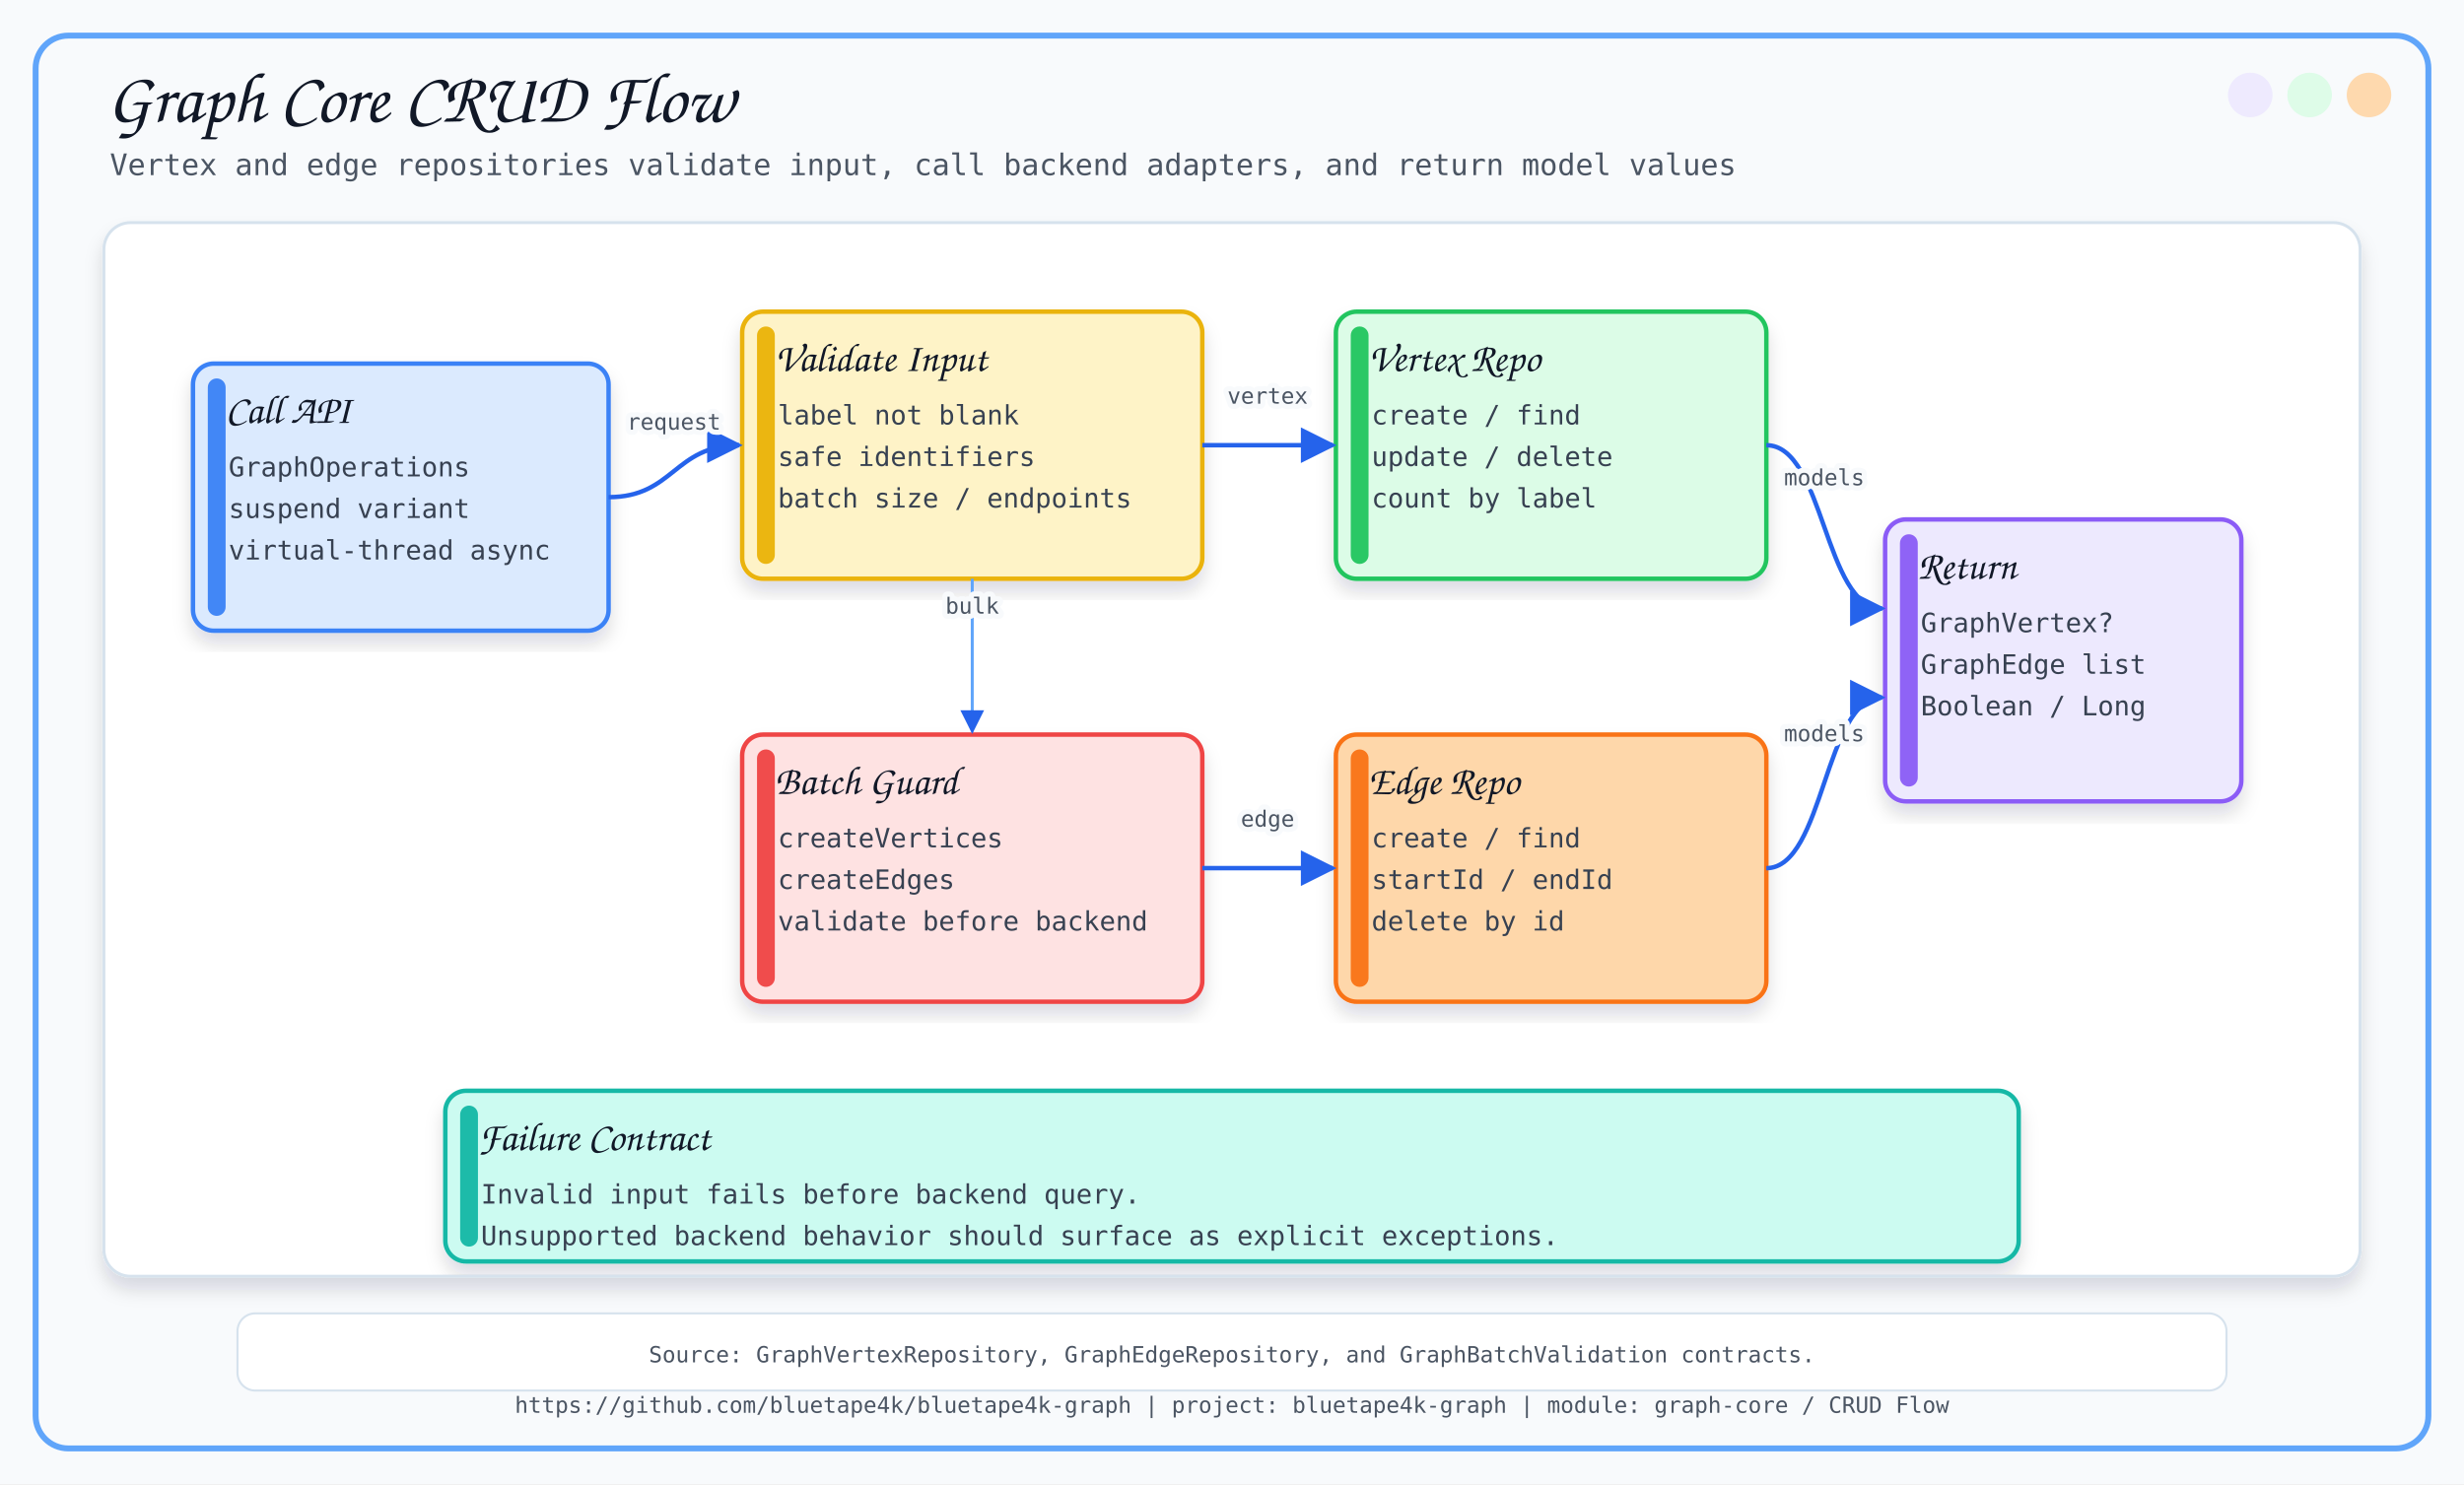
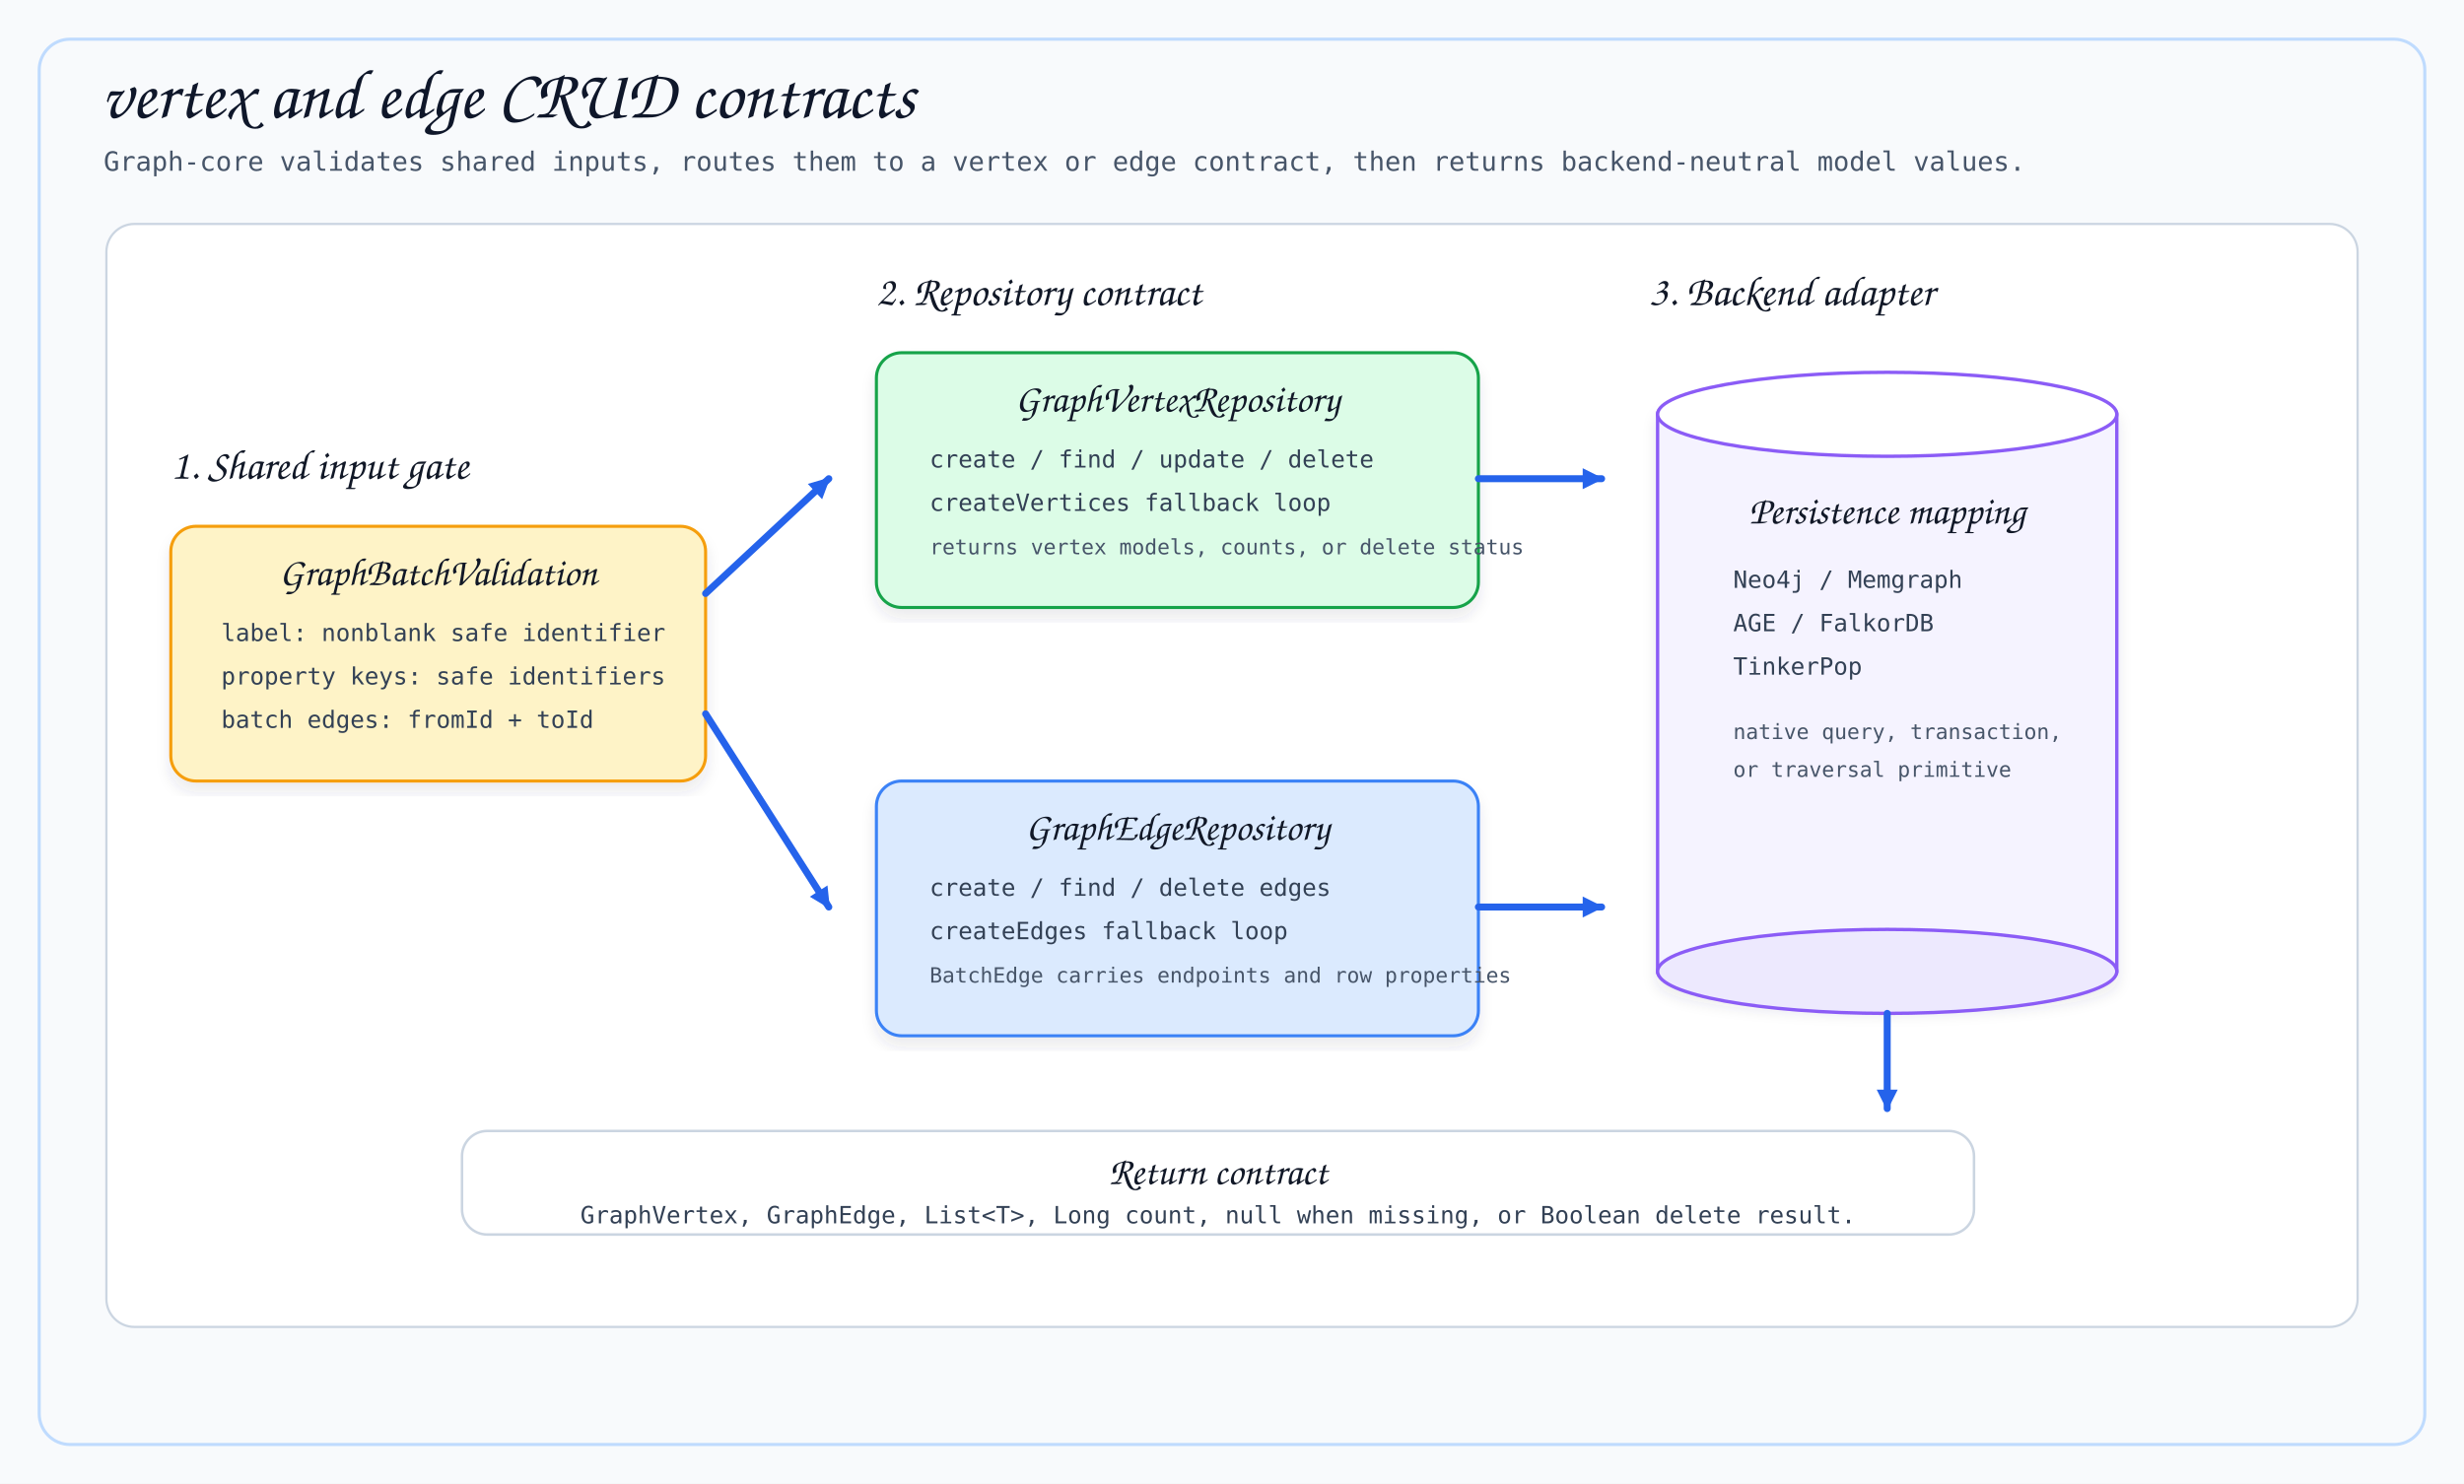
- <svg xmlns="http://www.w3.org/2000/svg" width="1660" height="1000" viewBox="0 0 1660 1000">
+ <svg xmlns="http://www.w3.org/2000/svg" width="1760" height="1060" viewBox="0 0 1760 1060">
  <defs>
-     <filter id="softShadow" x="-8%" y="-8%" width="116%" height="116%">
-       <feDropShadow dx="0" dy="8" stdDeviation="6" flood-color="#0F172A" flood-opacity="0.14" />
+     <filter id="shadow" x="-6%" y="-6%" width="112%" height="112%">
+       <feDropShadow dx="0" dy="7" stdDeviation="5" flood-color="#334155" flood-opacity="0.10" />
    </filter>
-     <marker id="arrow" viewBox="0 0 10 10" refX="9" refY="5" markerWidth="8" markerHeight="8" orient="auto-start-reverse">
-       <path d="M 0 0 L 10 5 L 0 10 z" fill="#2563EB" />
+     <marker id="arrow" viewBox="0 0 10 10" refX="9" refY="5" markerWidth="15.0" markerHeight="15.0" markerUnits="userSpaceOnUse" orient="auto">
+       <path d="M 0 0 L 10 5 L 0 10 Z" fill="#2563EB" />
+     </marker>
+     <marker id="smallArrow" viewBox="0 0 10 10" refX="9" refY="5" markerWidth="7.2" markerHeight="7.2" markerUnits="userSpaceOnUse" orient="auto">
+       <path d="M 0 0 L 10 5 L 0 10 Z" fill="#64748B" />
    </marker>
  </defs>
  <style>
-       .title { font-family: 'Architects Daughter', cursive; font-size: 48px; fill: #111827; }
-       .subtitle { font-family: 'Comic Mono', monospace; font-size: 20px; fill: #4B5563; }
-       .label { font-family: 'Architects Daughter', cursive; font-size: 27px; fill: #111827; }
-       .small { font-family: 'Comic Mono', monospace; font-size: 18px; fill: #374151; }
-       .tiny { font-family: 'Comic Mono', monospace; font-size: 15px; fill: #4B5563; }
-       .card { filter: url(#softShadow); }
-       .line { stroke: #2563EB; stroke-width: 3; fill: none; marker-end: url(#arrow); }
-       .thin { stroke: #60A5FA; stroke-width: 2; fill: none; marker-end: url(#arrow); }
-       .dash { stroke: #64748B; stroke-width: 2; stroke-dasharray: 8 8; fill: none; marker-end: url(#arrow); }
-     </style>
-   <rect x="0" y="0" width="1660" height="1000" fill="#F8FAFC" />
-   <rect x="24" y="24" width="1612" height="952" rx="22" fill="none" stroke="#60A5FA" stroke-width="4" />
-   <circle cx="1596" cy="64" r="15" fill="#FED7AA" opacity="0.95" />
-   <circle cx="1556" cy="64" r="15" fill="#DCFCE7" opacity="0.95" />
-   <circle cx="1516" cy="64" r="15" fill="#EDE9FE" opacity="0.95" />
-   <text x="72" y="82" class="title">Graph Core CRUD Flow</text>
-   <text x="74" y="118" class="subtitle">Vertex and edge repositories validate input, call backend adapters, and return model values</text>
-   <text x="830.0" y="952" text-anchor="middle" class="tiny">https://github.com/bluetape4k/bluetape4k-graph | project: bluetape4k-graph | module: graph-core / CRUD Flow</text>
-   <rect x="70" y="150" width="1520" height="710" rx="18" fill="#FFFFFF" stroke="#D6E2ED" stroke-width="2" filter="url(#softShadow)" />
-   <rect x="130" y="245" width="280" height="180" rx="14" fill="#DBEAFE" stroke="#3B82F6" stroke-width="3" class="card" />
-   <rect x="140" y="255" width="12" height="160" rx="6" fill="#3B82F6" opacity="0.95" />
-   <text x="152" y="285" class="label">Call API</text>
-   <text x="154" y="321" class="small">GraphOperations</text>
-   <text x="154" y="349" class="small">suspend variant</text>
-   <text x="154" y="377" class="small">virtual-thread async</text>
-   <rect x="500" y="210" width="310" height="180" rx="14" fill="#FEF3C7" stroke="#EAB308" stroke-width="3" class="card" />
-   <rect x="510" y="220" width="12" height="160" rx="6" fill="#EAB308" opacity="0.95" />
-   <text x="522" y="250" class="label">Validate Input</text>
-   <text x="524" y="286" class="small">label not blank</text>
-   <text x="524" y="314" class="small">safe identifiers</text>
-   <text x="524" y="342" class="small">batch size / endpoints</text>
-   <rect x="500" y="495" width="310" height="180" rx="14" fill="#FEE2E2" stroke="#EF4444" stroke-width="3" class="card" />
-   <rect x="510" y="505" width="12" height="160" rx="6" fill="#EF4444" opacity="0.95" />
-   <text x="522" y="535" class="label">Batch Guard</text>
-   <text x="524" y="571" class="small">createVertices</text>
-   <text x="524" y="599" class="small">createEdges</text>
-   <text x="524" y="627" class="small">validate before backend</text>
-   <rect x="900" y="210" width="290" height="180" rx="14" fill="#DCFCE7" stroke="#22C55E" stroke-width="3" class="card" />
-   <rect x="910" y="220" width="12" height="160" rx="6" fill="#22C55E" opacity="0.95" />
-   <text x="922" y="250" class="label">Vertex Repo</text>
-   <text x="924" y="286" class="small">create / find</text>
-   <text x="924" y="314" class="small">update / delete</text>
-   <text x="924" y="342" class="small">count by label</text>
-   <rect x="900" y="495" width="290" height="180" rx="14" fill="#FED7AA" stroke="#F97316" stroke-width="3" class="card" />
-   <rect x="910" y="505" width="12" height="160" rx="6" fill="#F97316" opacity="0.95" />
-   <text x="922" y="535" class="label">Edge Repo</text>
-   <text x="924" y="571" class="small">create / find</text>
-   <text x="924" y="599" class="small">startId / endId</text>
-   <text x="924" y="627" class="small">delete by id</text>
-   <rect x="1270" y="350" width="240" height="190" rx="14" fill="#EDE9FE" stroke="#8B5CF6" stroke-width="3" class="card" />
-   <rect x="1280" y="360" width="12" height="170" rx="6" fill="#8B5CF6" opacity="0.95" />
-   <text x="1292" y="390" class="label">Return</text>
-   <text x="1294" y="426" class="small">GraphVertex?</text>
-   <text x="1294" y="454" class="small">GraphEdge list</text>
-   <text x="1294" y="482" class="small">Boolean / Long</text>
-   <path d="M 410 335 C 454.0 335, 454.0 300, 498 300" class="line" />
-   <text x="454.0" y="289.5" text-anchor="middle" class="tiny" stroke="#F8FAFC" stroke-width="7" stroke-linejoin="round">request</text>
-   <text x="454.0" y="289.5" text-anchor="middle" class="tiny">request</text>
-   <path d="M 655 390 C 655.0 390, 655.0 493, 655 493" class="thin" />
-   <text x="655.0" y="413.5" text-anchor="middle" class="tiny" stroke="#F8FAFC" stroke-width="7" stroke-linejoin="round">bulk</text>
-   <text x="655.0" y="413.5" text-anchor="middle" class="tiny">bulk</text>
-   <path d="M 810 300 C 854.0 300, 854.0 300, 898 300" class="line" />
-   <text x="854.0" y="272.0" text-anchor="middle" class="tiny" stroke="#F8FAFC" stroke-width="7" stroke-linejoin="round">vertex</text>
-   <text x="854.0" y="272.0" text-anchor="middle" class="tiny">vertex</text>
-   <path d="M 810 585 C 854.0 585, 854.0 585, 898 585" class="line" />
-   <text x="854.0" y="557.0" text-anchor="middle" class="tiny" stroke="#F8FAFC" stroke-width="7" stroke-linejoin="round">edge</text>
-   <text x="854.0" y="557.0" text-anchor="middle" class="tiny">edge</text>
-   <path d="M 1190 300 C 1229.0 300, 1229.0 410, 1268 410" class="line" />
-   <text x="1229.0" y="327.0" text-anchor="middle" class="tiny" stroke="#F8FAFC" stroke-width="7" stroke-linejoin="round">models</text>
-   <text x="1229.0" y="327.0" text-anchor="middle" class="tiny">models</text>
-   <path d="M 1190 585 C 1229.0 585, 1229.0 470, 1268 470" class="line" />
-   <text x="1229.0" y="499.5" text-anchor="middle" class="tiny" stroke="#F8FAFC" stroke-width="7" stroke-linejoin="round">models</text>
-   <text x="1229.0" y="499.5" text-anchor="middle" class="tiny">models</text>
-   <rect x="300" y="735" width="1060" height="115" rx="14" fill="#CCFBF1" stroke="#14B8A6" stroke-width="3" class="card" />
-   <rect x="310" y="745" width="12" height="95" rx="6" fill="#14B8A6" opacity="0.95" />
-   <text x="322" y="775" class="label">Failure Contract</text>
-   <text x="324" y="811" class="small">Invalid input fails before backend query.</text>
-   <text x="324" y="839" class="small">Unsupported backend behavior should surface as explicit exceptions.</text>
-   <rect x="160" y="885" width="1340" height="52" rx="12" fill="#FFFFFF" stroke="#D6E2ED" stroke-width="1.4" />
-   <text x="830" y="918" text-anchor="middle" class="tiny">Source: GraphVertexRepository, GraphEdgeRepository, and GraphBatchValidation contracts.</text>
+     .title { font-family: 'Architects Daughter', cursive; font-size: 50px; fill: #0F172A; }
+     .subtitle { font-family: 'Comic Mono', monospace; font-size: 19px; fill: #475569; }
+     .section { font-family: 'Architects Daughter', cursive; font-size: 30px; fill: #111827; }
+     .cardTitle { font-family: 'Architects Daughter', cursive; font-size: 28px; fill: #111827; }
+     .body { font-family: 'Comic Mono', monospace; font-size: 17px; fill: #334155; }
+     .small { font-family: 'Comic Mono', monospace; font-size: 15px; fill: #475569; }
+     .panel { fill: #FFFFFF; stroke: #CBD5E1; stroke-width: 1.6; }
+     .card { filter: url(#shadow); }
+     .mainLine { fill: none; stroke: #2563EB; stroke-width: 5.0; stroke-linecap: round; stroke-linejoin: round; marker-end: url(#arrow); }
+     .softLine { fill: none; stroke: #64748B; stroke-width: 2.1; stroke-linecap: round; stroke-linejoin: round; marker-end: url(#smallArrow); }
+   </style>
+   <rect x="0" y="0" width="1760" height="1060" fill="#F8FAFC" />
+   <rect x="28" y="28" width="1704" height="1004" rx="22" fill="none" stroke="#BFDBFE" stroke-width="2.2" />
+   <text x="72" y="84" class="title">vertex and edge CRUD contracts</text>
+   <text x="74" y="122" class="subtitle">Graph-core validates shared inputs, routes them to a vertex or edge contract, then returns backend-neutral model values.</text>
+   <rect x="76" y="160" width="1608" height="788" rx="20" class="panel" />
+   <text x="122" y="342" class="section">1. Shared input gate</text>
+   <rect x="122" y="376" width="382" height="182" rx="18" fill="#FEF3C7" stroke="#F59E0B" stroke-width="2.2" class="card" />
+   <text x="313" y="418" text-anchor="middle" class="cardTitle">GraphBatchValidation</text>
+   <text x="158" y="458" class="body">label: nonblank safe identifier</text>
+   <text x="158" y="489" class="body">property keys: safe identifiers</text>
+   <text x="158" y="520" class="body">batch edges: fromId + toId</text>
+   <text x="626" y="218" class="section">2. Repository contract</text>
+   <rect x="626" y="252" width="430" height="182" rx="18" fill="#DCFCE7" stroke="#16A34A" stroke-width="2.2" class="card" />
+   <text x="841" y="294" text-anchor="middle" class="cardTitle">GraphVertexRepository</text>
+   <text x="664" y="334" class="body">create / find / update / delete</text>
+   <text x="664" y="365" class="body">createVertices fallback loop</text>
+   <text x="664" y="396" class="small">returns vertex models, counts, or delete status</text>
+   <rect x="626" y="558" width="430" height="182" rx="18" fill="#DBEAFE" stroke="#3B82F6" stroke-width="2.2" class="card" />
+   <text x="841" y="600" text-anchor="middle" class="cardTitle">GraphEdgeRepository</text>
+   <text x="664" y="640" class="body">create / find / delete edges</text>
+   <text x="664" y="671" class="body">createEdges fallback loop</text>
+   <text x="664" y="702" class="small">BatchEdge carries endpoints and row properties</text>
+   <path d="M 504 424 L 592 342" class="mainLine" />
+   <path d="M 504 510 L 592 648" class="mainLine" />
+   <path d="M 1056 342 L 1144 342" class="mainLine" />
+   <path d="M 1056 648 L 1144 648" class="mainLine" />
+   <text x="1178" y="218" class="section">3. Backend adapter</text>
+   <path d="M 1184 296            C 1184 266, 1512 266, 1512 296            L 1512 694            C 1512 724, 1184 724, 1184 694            Z" fill="#F5F3FF" stroke="#8B5CF6" stroke-width="2.4" filter="url(#shadow)" />
+   <ellipse cx="1348" cy="296" rx="164" ry="30" fill="#FFFFFF" stroke="#8B5CF6" stroke-width="2.4" />
+   <ellipse cx="1348" cy="694" rx="164" ry="30" fill="#EDE9FE" stroke="#8B5CF6" stroke-width="2.4" />
+   <text x="1348" y="374" text-anchor="middle" class="cardTitle">Persistence mapping</text>
+   <text x="1238" y="420" class="body">Neo4j / Memgraph</text>
+   <text x="1238" y="451" class="body">AGE / FalkorDB</text>
+   <text x="1238" y="482" class="body">TinkerPop</text>
+   <text x="1238" y="528" class="small">native query, transaction,</text>
+   <text x="1238" y="555" class="small">or traversal primitive</text>
+   <path d="M 1348 724 L 1348 792" class="mainLine" />
+   <rect x="330" y="808" width="1080" height="74" rx="18" fill="#FFFFFF" stroke="#CBD5E1" stroke-width="1.8" />
+   <text x="870" y="846" text-anchor="middle" class="cardTitle">Return contract</text>
+   <text x="870" y="874" text-anchor="middle" class="body">GraphVertex, GraphEdge, List&lt;T&gt;, Long count, null when missing, or Boolean delete result.</text>
</svg>
